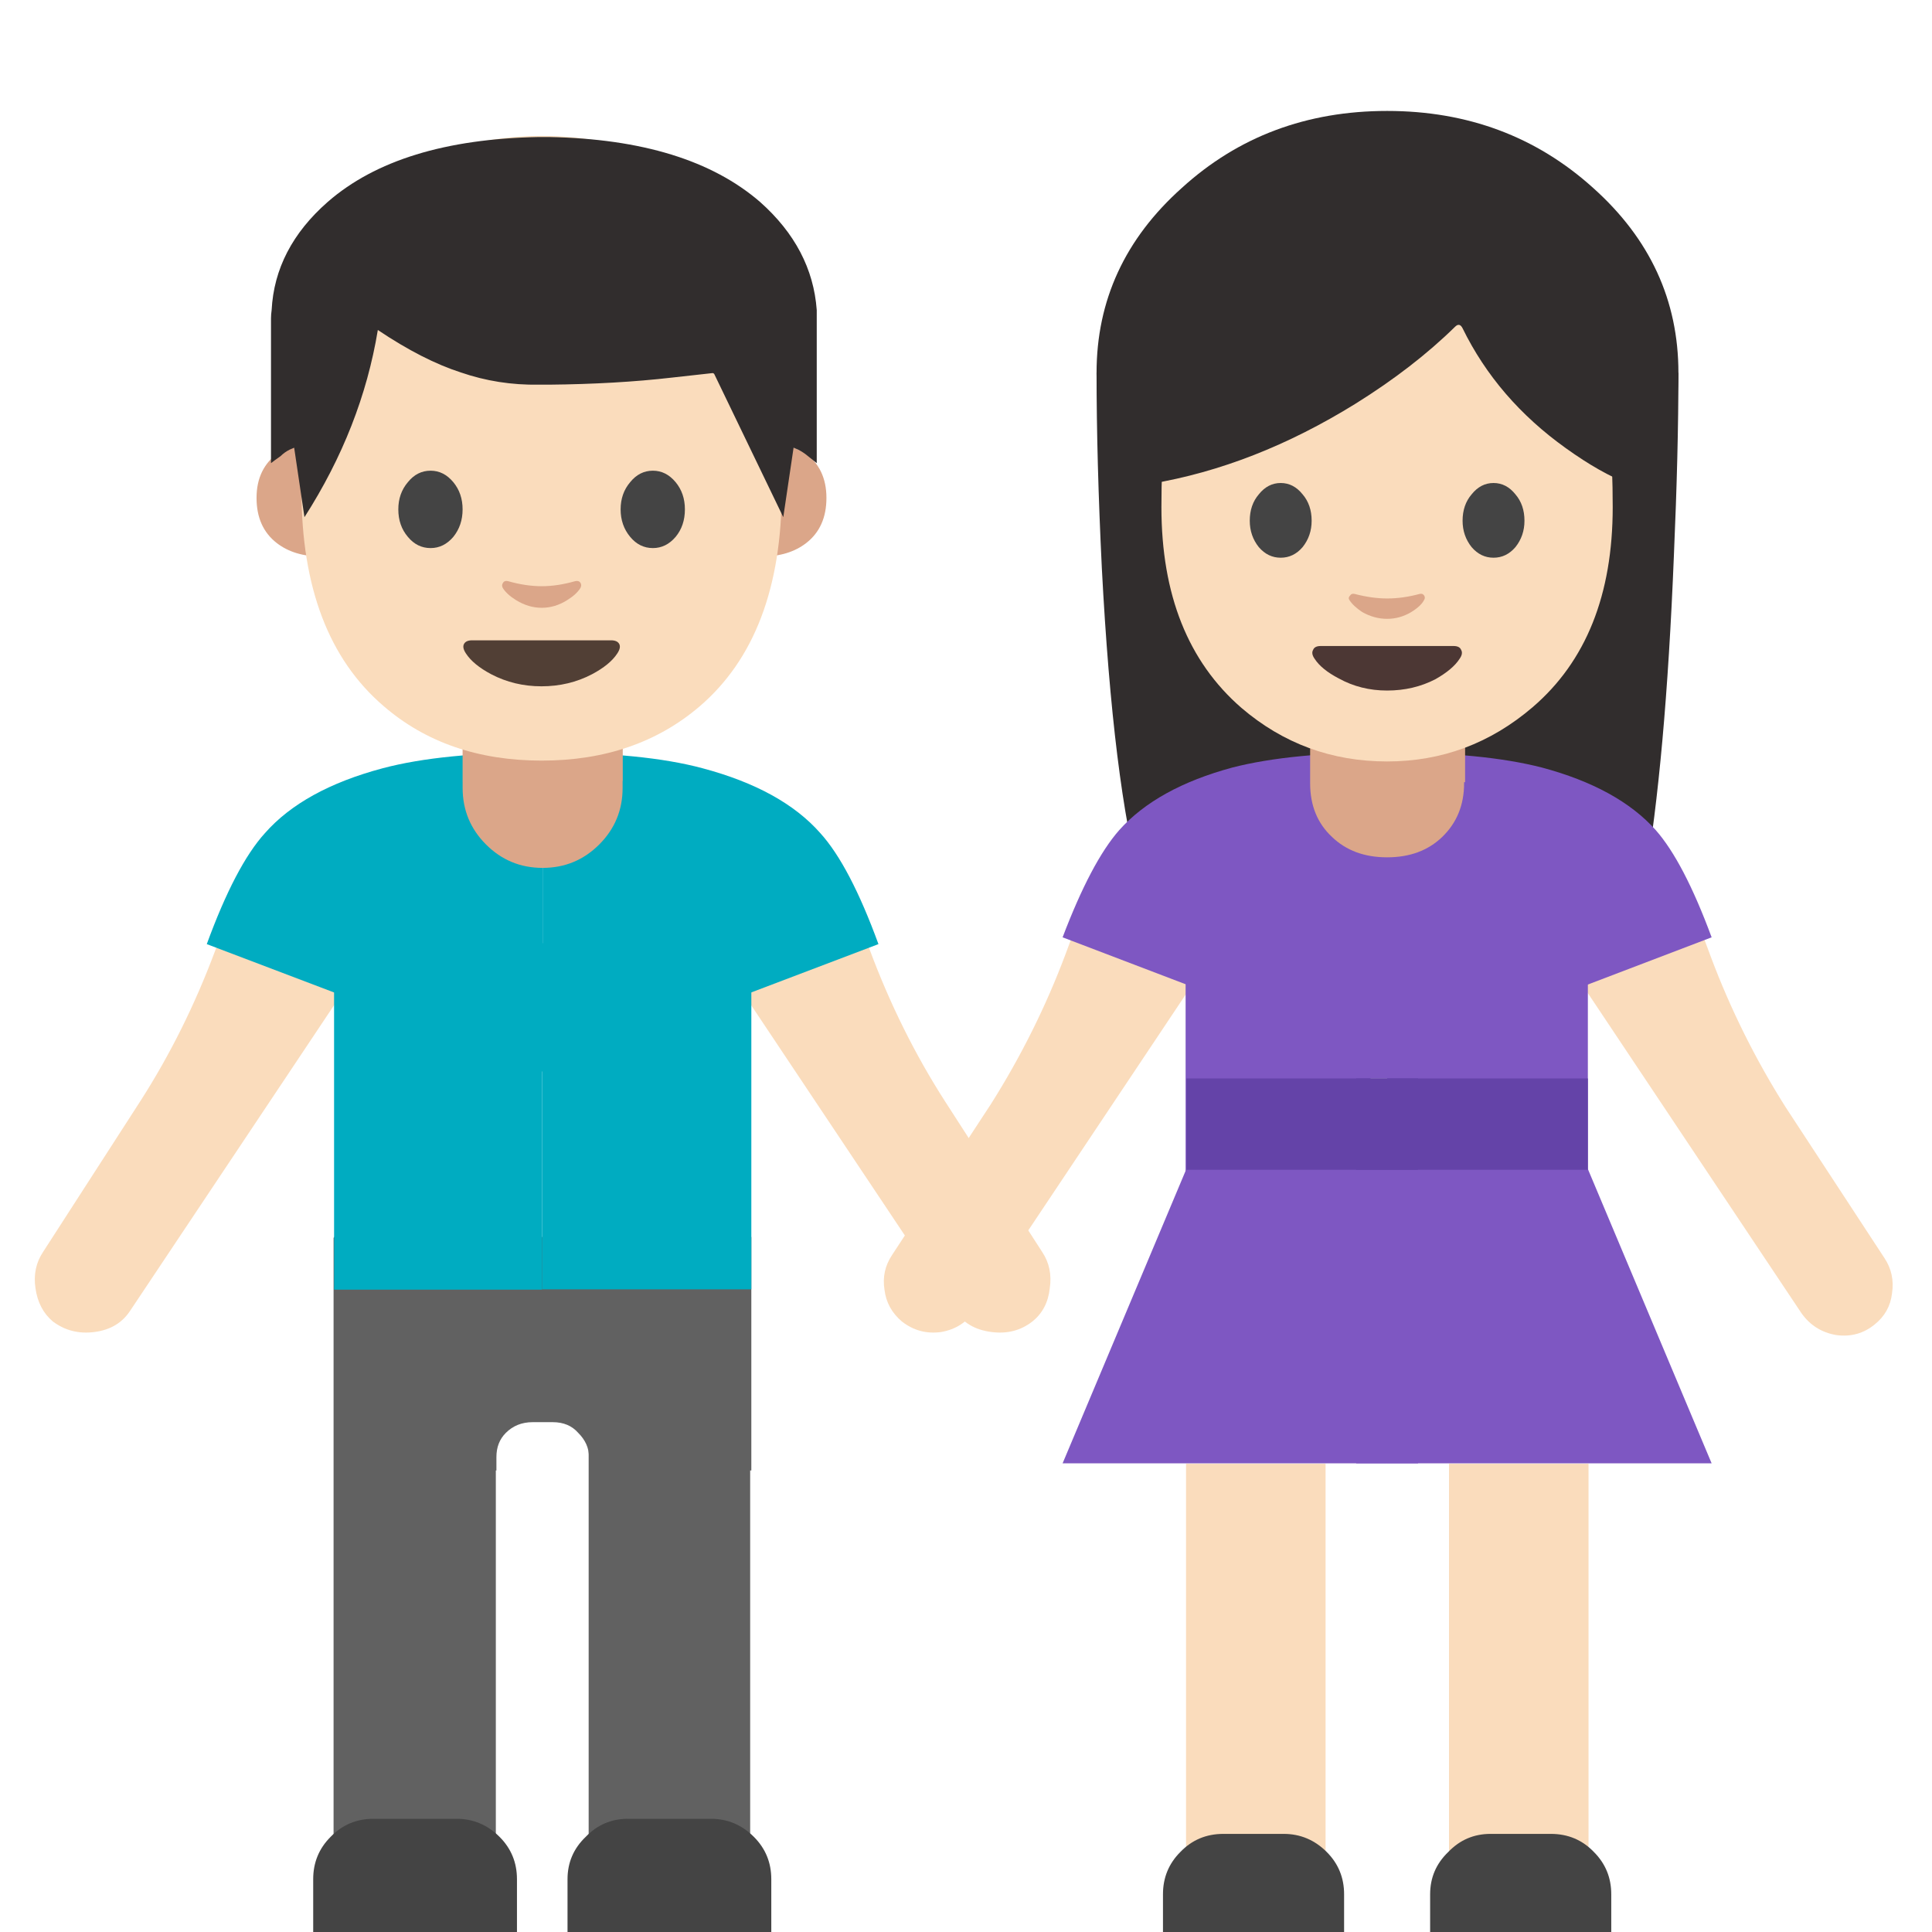
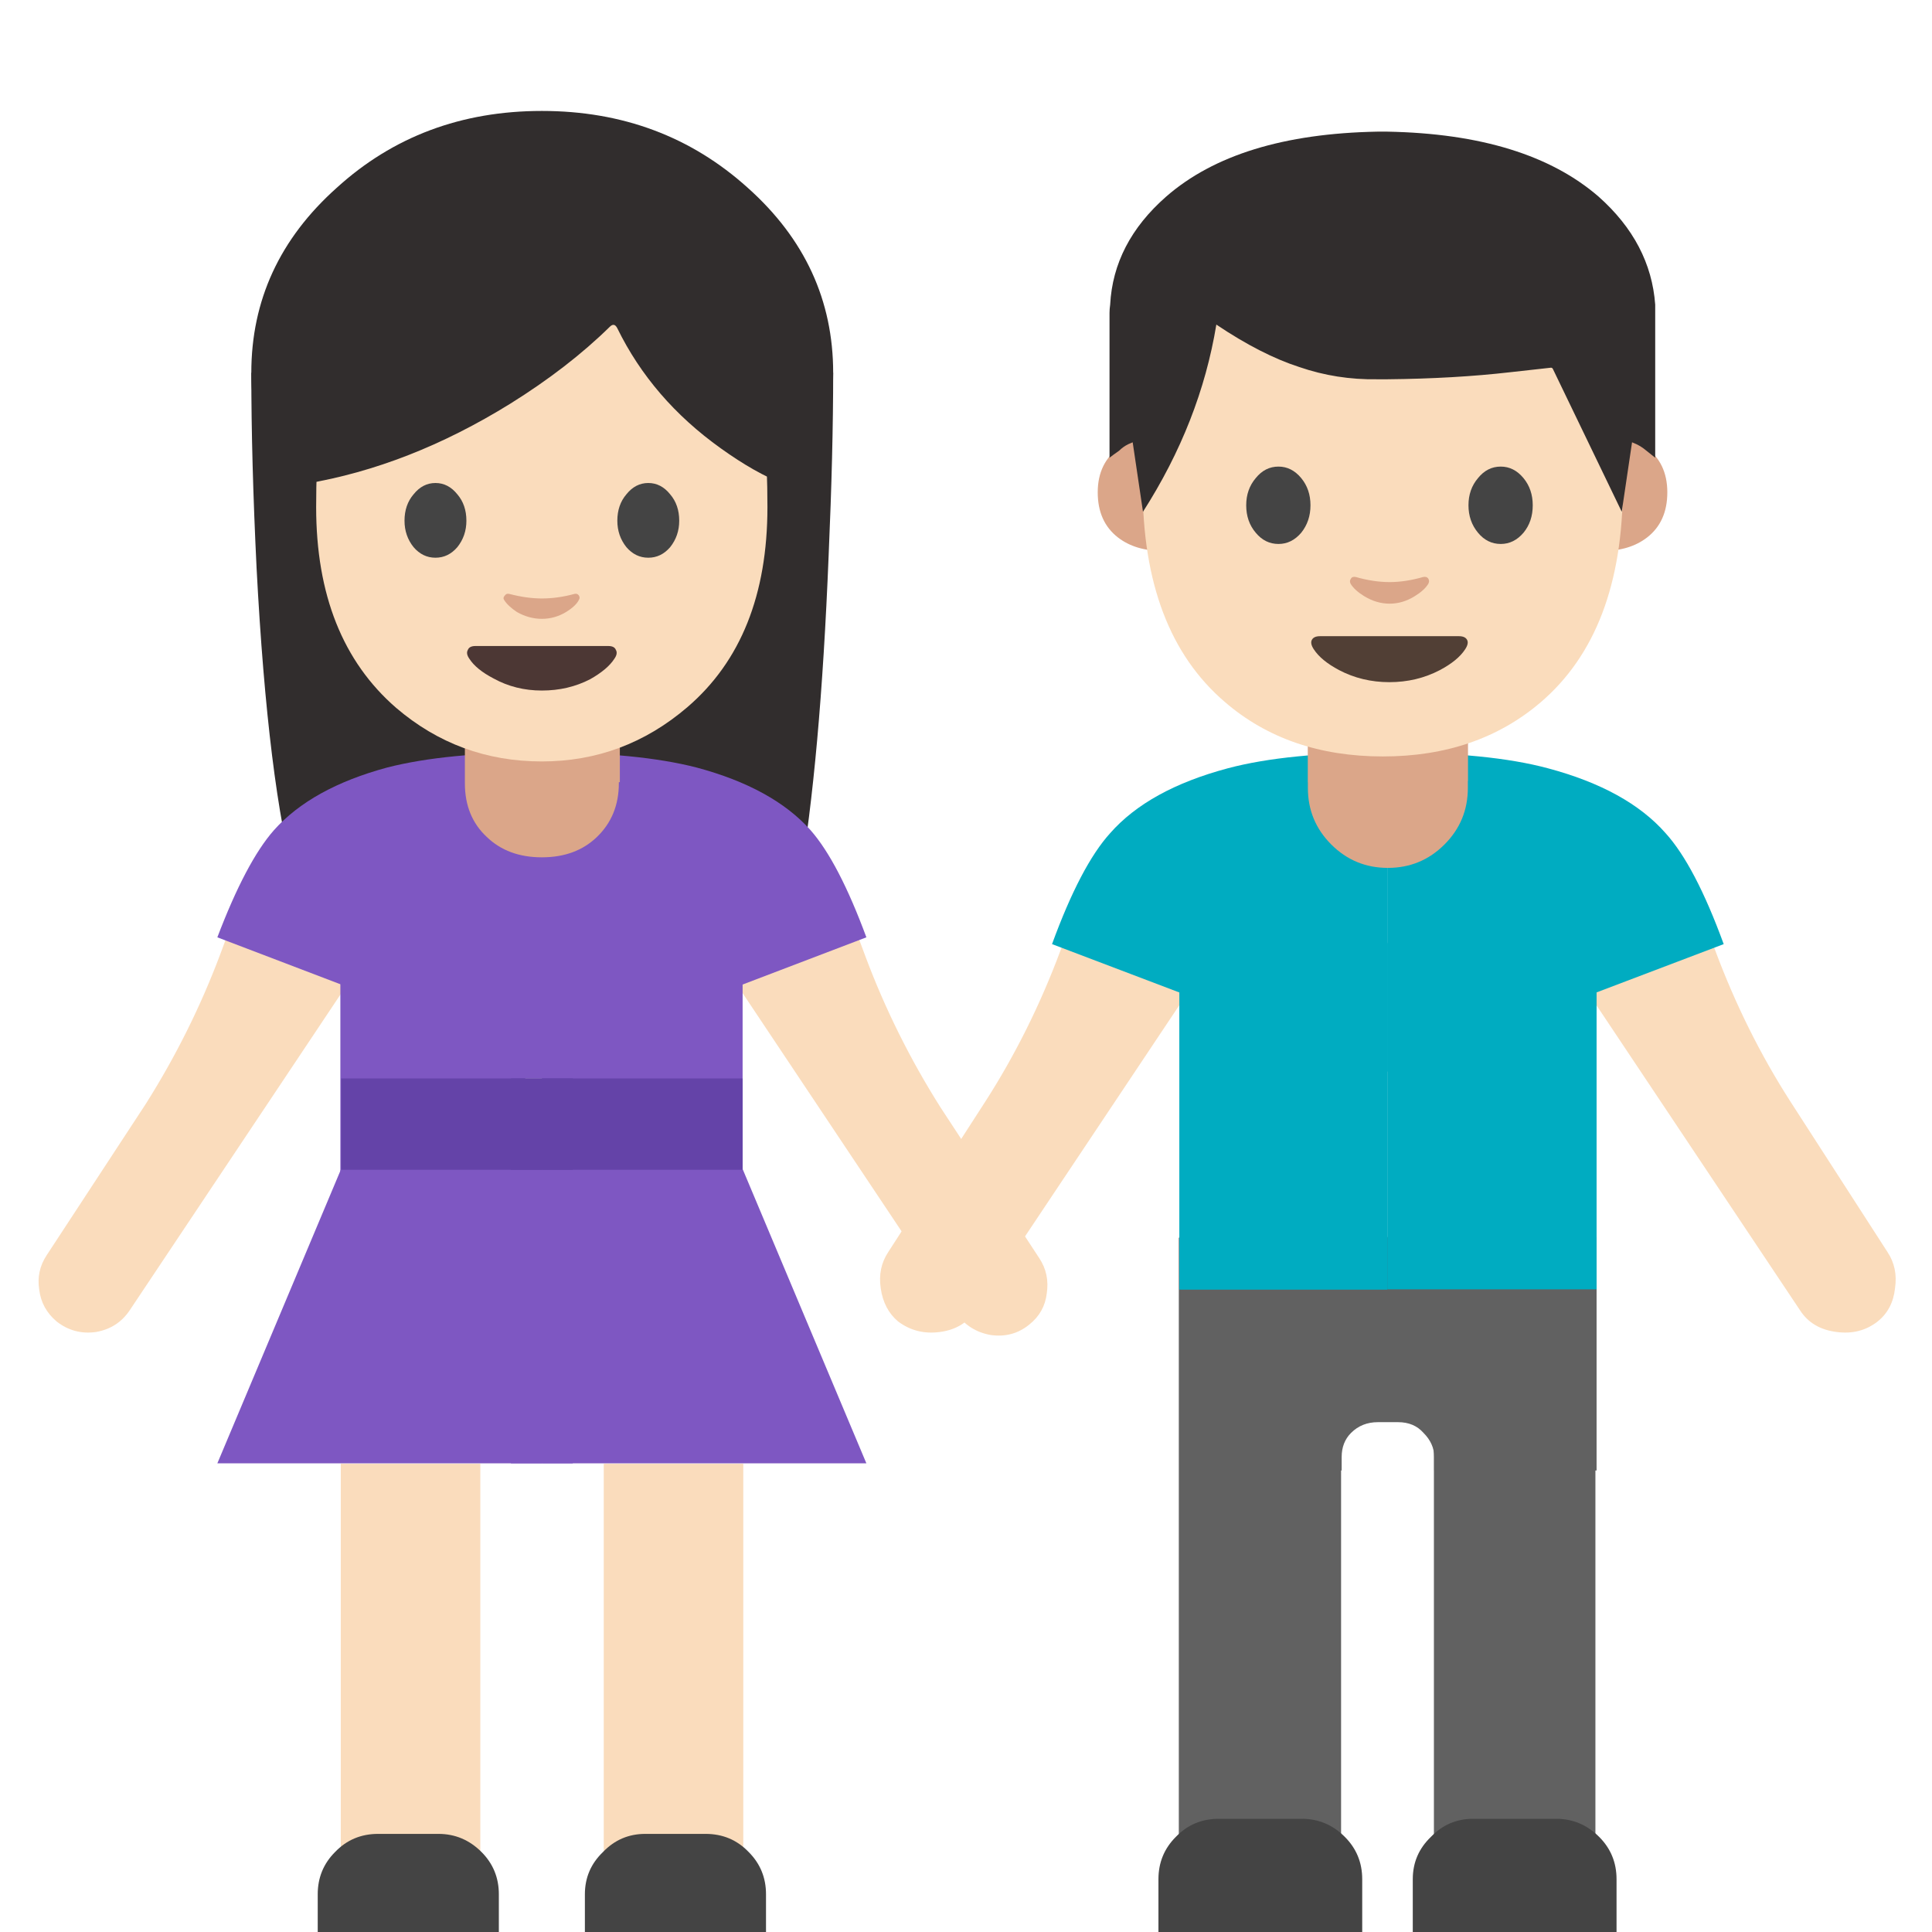
<svg xmlns="http://www.w3.org/2000/svg" xmlns:xlink="http://www.w3.org/1999/xlink" preserveAspectRatio="none" viewBox="0 0 72 72">
  <defs>
    <path id="a" fill="#312D2D" d="M110.9 36.8q.3-6.85.3-12.1H72.65q0 5.8.35 12.95.75 14.3 2.6 21 1.3 4.6 2.75 5.95 1.9 1.7 5-.6l17.1-.15q3.15 2.4 5.55.65 2.2-1.6 2.95-6 1.4-8.05 1.95-21.7z" />
    <path id="b" fill="#312D2D" d="M91.9 42q8 0 13.65-5.05 5.65-5.1 5.65-12.25 0-7.2-5.65-12.25-5.65-5.1-13.65-5.1t-13.6 5.1q-5.65 5.05-5.65 12.25 0 7.15 5.65 12.25Q83.9 42 91.9 42z" />
    <path id="c" fill="#FADCBC" d="M112.7 61.65l-9.4-2.35.3 4.1L119.35 87q.85 1.2 2.3 1.45 1.45.2 2.55-.7 1-.8 1.15-2.05.2-1.3-.5-2.35l-6.55-10q-3-4.75-4.95-9.95l-.65-1.75z" />
    <path id="d" fill="#FADCBC" d="M80.65 59.1l-9.4 2.35-.65 1.75q-1.95 5.2-4.95 9.95l-6.55 10q-.7 1.05-.5 2.3.15 1.25 1.15 2.1 1.15.9 2.6.7Q63.8 88 64.6 86.8l15.75-23.6.3-4.1z" />
    <path id="e" fill="#7E57C2" d="M91.9 70.3V49.85q-6.35 0-10.25 1-5 1.35-7.5 4.15-1.85 2.1-3.75 7.1l21.5 8.2z" />
    <path id="f" fill="#7E57C2" d="M88.65 55.7v15.75h5.3V55.7h-5.3z" />
    <path id="g" fill="#7E57C2" d="M90.8 79.4V62H78.55v17.4H90.8z" />
    <path id="h" fill="#7E57C2" d="M91.9 96.95v-19.5H78.6l-8.2 19.5h21.5z" />
    <path id="i" fill="#FADCBC" d="M54 71.8h5.2V54.55H54V71.8z" />
    <path id="j" fill="#FADCBC" d="M49.4 71.8V54.55h-5.2V71.8h5.2z" />
    <path id="k" fill="#444" d="M78.2 122.7q-1.15 1.15-1.15 2.8v2.5h12v-2.5q0-1.65-1.15-2.8-1.2-1.2-2.85-1.2h-4q-1.7 0-2.85 1.2z" />
    <path id="l" fill="#7E57C2" d="M91.9 49.85V70.3l21.5-8.2q-1.85-5-3.7-7.1-2.5-2.8-7.55-4.15-3.9-1-10.25-1z" />
    <path id="m" fill="#7E57C2" d="M105.2 79.4V62H91.9v17.4h13.3z" />
    <path id="n" fill="#7E57C2" d="M105.2 77.45H91.9v19.5h21.5l-8.2-19.5z" />
    <path id="o" fill="#444" d="M94.75 125.5v2.5h12v-2.5q0-1.65-1.15-2.8-1.15-1.2-2.85-1.2h-4q-1.65 0-2.8 1.2-1.2 1.15-1.2 2.8z" />
    <path id="p" fill="#DBA689" d="M97 46.75H86.8v5.15q0 2.2 1.45 3.55 1.4 1.35 3.65 1.35t3.65-1.35Q97 54.05 97 51.9v-5.15z" />
    <path id="q" fill="#DBA689" d="M54.55 29.15h.05V26.3q0-.6-.35-1.05-.4-.45-.9-.45h-3.3q-.5 0-.9.5-.3.45-.3 1.05v2.85l.75.2q1 .2 2.1.2 1.75 0 2.85-.45z" />
    <path id="r" fill="#7E57C2" d="M89.85 76.45v20.5h4.1v-20.5h-4.1z" />
    <path id="s" fill="#6443A8" d="M91.9 77.5v-6.05H78.6v6.05h13.3z" />
-     <path id="t" fill="#6443A8" d="M91.9 71.45v6.05h13.3v-6.05H91.9z" />
-     <path id="u" fill="#6443A8" d="M93.95 77.5v-6.05h-4.1v6.05h4.1z" />
+     <path id="t" fill="#6443A8" d="M105.2 77.5v-6.05H91.9v6.05h13.3z" />
+     <path id="u" fill="#6443A8" d="M89.85 71.45v6.05h4.1v-6.05h-4.1z" />
    <path id="v" fill="#FADCBC" d="M103.8 17.75q-3.55-6.2-11.9-6.2-8.35 0-11.9 6.2Q76.95 23 76.95 33.6q0 8.7 5.3 13.3 4.15 3.55 9.65 3.55 5.45 0 9.65-3.6 5.3-4.55 5.3-13.25 0-10.6-3.05-15.85z" />
    <path id="w" fill="#312D2D" d="M96.4 21.65q.3-.3.5.1 2.3 4.7 6.85 7.95 2.3 1.65 4.15 2.35v-14.2q-1.15-2.35-3.7-4.7Q99.05 8.4 92.05 8.4q-6.95 0-12.1 4.6-1.6 1.45-2.8 3.15l-.9 1.45v14.45q6.85-1.15 13.55-5.3 3.85-2.4 6.6-5.1z" />
    <path id="x" fill="#444" d="M86.9 34.5q0-1.05-.6-1.75-.6-.75-1.45-.75t-1.45.75q-.6.7-.6 1.75 0 1 .6 1.75.6.7 1.45.7t1.45-.7q.6-.75.6-1.75z" />
    <path id="y" fill="#444" d="M97.5 32.75q-.6.7-.6 1.75 0 1 .6 1.75.6.7 1.45.7t1.45-.7q.6-.75.6-1.75 0-1.05-.6-1.75-.6-.75-1.45-.75t-1.45.75z" />
    <path id="z" fill="#4C3734" d="M87.1 43.65q.45.7 1.6 1.3 1.45.8 3.2.8 1.75 0 3.2-.75 1.15-.65 1.6-1.35.25-.35.1-.6-.1-.25-.5-.25h-8.8q-.4 0-.5.25-.15.25.1.6z" />
    <path id="A" fill="#DBA689" d="M89.4 39.75q.25.4.85.8.8.45 1.65.45.85 0 1.6-.45.65-.4.85-.8.1-.15 0-.3t-.3-.1q-1.1.3-2.15.3-1 0-2.15-.3-.2-.05-.3.1-.15.15-.05.3z" />
    <path id="B" fill="#FADCBC" d="M24.4 63.2l.3-4.1-9.8 2.15-.65 1.75q-2 5.35-4.95 9.95l-6.45 10q-.7 1.05-.5 2.4.2 1.4 1.15 2.2 1.2.9 2.75.7 1.6-.2 2.4-1.45L24.4 63.2z" />
    <path id="C" fill="#00ACC1" d="M35.95 71V49.85q-6.65 0-10.6 1.05-5.25 1.4-7.8 4.3-1.95 2.15-3.85 7.35L35.95 71z" />
    <path id="D" fill="#FADCBC" d="M57 61.25l-9.8-2.15.3 4.1 15.75 23.6q.8 1.25 2.45 1.45 1.55.2 2.7-.7 1-.8 1.15-2.2.2-1.35-.5-2.4l-6.45-10q-2.95-4.6-4.95-9.95L57 61.25z" />
    <path id="E" fill="#00ACC1" d="M35.95 49.85V71l22.25-8.45q-1.9-5.2-3.85-7.35-2.55-2.9-7.8-4.3-3.9-1.05-10.6-1.05z" />
    <path id="F" fill="#616161" d="M32.85 81.95H22.1v45.7h10.75v-45.7z" />
    <path id="G" fill="#444" d="M34.25 128v-3.5q0-1.65-1.15-2.8-1.2-1.2-2.85-1.2h-5.5q-1.7 0-2.85 1.2-1.15 1.15-1.15 2.8v3.5h13.5z" />
    <path id="H" fill="#616161" d="M49.7 81.9H39v45.75h10.7V81.9z" />
    <path id="I" fill="#444" d="M47.1 120.5h-5.5q-1.65 0-2.8 1.2-1.2 1.15-1.2 2.8v3.5h13.5v-3.5q0-1.65-1.15-2.8-1.2-1.2-2.85-1.2z" />
    <path id="J" fill="#DBA689" d="M35.95 57.5q2.2 0 3.75-1.55 1.55-1.55 1.55-3.75v-4.5h-10.6v4.5q0 2.2 1.55 3.75 1.55 1.55 3.75 1.55z" />
    <path id="K" fill="#DBA689" d="M18.05 29.4q1 .2 2.15.2 1.9 0 3-.5v-2.9q0-.6-.35-1.05-.4-.5-.95-.5h-3.35q-.55 0-.95.5-.35.5-.35 1.1v2.9l.8.25z" />
    <path id="L" fill="#616161" d="M28 46.1H12.45v8.7h6.05v-.5q0-.55.35-.9.4-.4 1-.4h.75q.6 0 .95.4.4.4.4.9v.5H28v-8.7z" />
    <path id="M" fill="#00ACC1" d="M28 48.05v-12.9h-7.8v12.9H28z" />
    <path id="N" fill="#00ACC1" d="M12.45 35.1v10.95h7.75V35.1h-7.75z" />
    <path id="O" fill="#DBA689" d="M106.9 66.05h-3.6v20.3q4.75 0 7.85-2.4 3.6-2.8 3.6-8.05 0-5.3-3.9-8.1l-3.95-1.75z" />
    <path id="P" fill="#DBA689" d="M24.7 66.05h-3.65l-3.9 1.75q-3.95 2.8-3.95 8.1 0 5.25 3.6 8.05 3.1 2.4 7.9 2.4v-20.3z" />
    <path id="Q" fill="#FADCBC" d="M106.75 73.8q0-30.45-8.65-45.45Q87.85 10.6 64 10.6q-23.9 0-34.15 17.75-8.65 15-8.65 45.45 0 25.9 14.6 38.45Q47.05 122 64 122q16.8 0 28.1-9.65 14.65-12.55 14.65-38.55z" />
    <path id="R" fill="#444" d="M40.15 72.35q-1.7 2-1.7 4.85 0 2.9 1.7 4.9 1.65 2 4.05 2 2.35 0 4.05-2 1.65-2.05 1.65-4.9 0-2.85-1.65-4.85-1.7-2.05-4.05-2.05-2.4 0-4.05 2.05z" />
    <path id="S" fill="#444" d="M87.85 72.35q-1.7-2.05-4.05-2.05-2.4 0-4.05 2.05-1.7 2-1.7 4.85 0 2.85 1.7 4.9 1.65 2 4.05 2 2.35 0 4.05-2 1.65-2 1.65-4.9 0-2.85-1.65-4.85z" />
    <path id="T" fill="#513F35" d="M63.95 108.75q4.9 0 9-2.15 3.2-1.7 4.5-3.7.7-1.05.35-1.7-.35-.65-1.45-.65H51.6q-1.1 0-1.45.65-.35.65.35 1.7 1.3 2 4.5 3.7 4.1 2.15 8.95 2.15z" />
    <path id="U" fill="#DBA689" d="M58 90q-.65-.15-.9.3-.3.4-.05.9.7 1.15 2.4 2.2 2.2 1.35 4.55 1.35 2.35 0 4.5-1.35 1.7-1.05 2.4-2.2.25-.5 0-.9-.3-.45-.95-.3-3.15.9-5.95.9-2.85 0-6-.9z" />
    <path id="V" fill="#312D2D" d="M57.2 19.2q-.35-4.8-4.4-8.4-5.6-4.85-16.4-5.05h-.8q-10.85.2-16.4 5.05-4.1 3.6-4.35 8.4-.05.35-.05.65V31.1q.25-.2.75-.55.3-.3.7-.5l.35-.15.8 5.4q4.45-6.95 5.7-14.55 3.5 2.35 6.45 3.3 2.9 1 6.05.95h.8q5.2-.05 9.55-.55l3.15-.35q.1 0 .15.1l5.35 11.1.8-5.4.35.15q.4.2.7.45l.75.6V19.85v-.65z" />
  </defs>
-   <use transform="scale(.5625)" xlink:href="#a" />
-   <use transform="scale(.5625)" xlink:href="#b" />
-   <use transform="scale(.5625)" xlink:href="#c" />
-   <use transform="scale(.5625)" xlink:href="#d" />
-   <use transform="scale(.5625)" xlink:href="#e" />
-   <use transform="scale(.5625)" xlink:href="#f" />
-   <use transform="scale(.5625)" xlink:href="#g" />
-   <use transform="scale(.5625)" xlink:href="#h" />
-   <use xlink:href="#i" />
-   <use xlink:href="#j" />
-   <use transform="scale(.5625)" xlink:href="#k" />
-   <use transform="scale(.5625)" xlink:href="#l" />
-   <use transform="scale(.5625)" xlink:href="#m" />
-   <use transform="scale(.5625)" xlink:href="#n" />
-   <use transform="scale(.5625)" xlink:href="#o" />
-   <use transform="scale(.5625)" xlink:href="#p" />
-   <use xlink:href="#q" />
-   <use transform="scale(.5625)" xlink:href="#r" />
-   <use transform="scale(.5625)" xlink:href="#s" />
-   <use transform="scale(.5625)" xlink:href="#t" />
-   <use transform="scale(.5625)" xlink:href="#u" />
-   <use transform="scale(.56248)" xlink:href="#v" />
-   <use transform="scale(.5625)" xlink:href="#w" />
-   <use transform="scale(.5625)" xlink:href="#x" />
-   <use transform="scale(.5625)" xlink:href="#y" />
-   <use transform="scale(.5625)" xlink:href="#z" />
-   <use transform="scale(.5625)" xlink:href="#A" />
-   <use transform="scale(.5625)" xlink:href="#B" />
-   <use transform="scale(.5625)" xlink:href="#C" />
-   <use transform="scale(.5625)" xlink:href="#D" />
-   <use transform="scale(.5625)" xlink:href="#E" />
-   <use transform="matrix(.5625 0 0 .56345 0 -.05)" xlink:href="#F" />
-   <use transform="scale(.5625)" xlink:href="#G" />
-   <use transform="translate(0 .05) scale(.5625)" xlink:href="#H" />
-   <use transform="scale(.5625)" xlink:href="#I" />
-   <use transform="scale(.5625)" xlink:href="#J" />
-   <use xlink:href="#K" />
-   <use xlink:href="#L" />
-   <use xlink:href="#M" />
-   <use transform="matrix(1 0 0 1.18265 0 -6.4)" xlink:href="#N" />
-   <use transform="matrix(.20914 0 0 .2089 6.8 2.7)" xlink:href="#O" />
-   <use transform="matrix(.20914 0 0 .2089 6.8 2.7)" xlink:href="#P" />
-   <use transform="matrix(.20921 0 0 .20898 6.8 2.85)" xlink:href="#Q" />
-   <use transform="matrix(.20921 0 0 .20898 6.8 2.85)" xlink:href="#R" />
-   <use transform="matrix(.20921 0 0 .20898 6.8 2.85)" xlink:href="#S" />
-   <use transform="matrix(.20921 0 0 .20898 6.8 2.85)" xlink:href="#T" />
-   <use transform="matrix(.20921 0 0 .20898 6.8 2.85)" xlink:href="#U" />
-   <use transform="matrix(.47968 0 0 .47942 3 2.35)" xlink:href="#V" />
+   <use transform="translate(-31.5) scale(.5625)" xlink:href="#a" />
+   <use transform="translate(-31.5) scale(.5625)" xlink:href="#b" />
+   <use transform="translate(-31.5) scale(.5625)" xlink:href="#c" />
+   <use transform="translate(-31.5) scale(.5625)" xlink:href="#d" />
+   <use transform="translate(-31.5) scale(.5625)" xlink:href="#e" />
+   <use transform="translate(-31.5) scale(.5625)" xlink:href="#f" />
+   <use transform="translate(-31.5) scale(.5625)" xlink:href="#g" />
+   <use transform="translate(-31.5) scale(.5625)" xlink:href="#h" />
+   <use transform="translate(-31.5)" xlink:href="#i" />
+   <use transform="translate(-31.5)" xlink:href="#j" />
+   <use transform="translate(-31.5) scale(.5625)" xlink:href="#k" />
+   <use transform="translate(-31.5) scale(.5625)" xlink:href="#l" />
+   <use transform="translate(-31.5) scale(.5625)" xlink:href="#m" />
+   <use transform="translate(-31.5) scale(.5625)" xlink:href="#n" />
+   <use transform="translate(-31.5) scale(.5625)" xlink:href="#o" />
+   <use transform="translate(-31.5) scale(.5625)" xlink:href="#p" />
+   <use transform="translate(-31.5)" xlink:href="#q" />
+   <use transform="translate(-31.5) scale(.5625)" xlink:href="#r" />
+   <use transform="translate(-31.5) scale(.5625)" xlink:href="#s" />
+   <use transform="translate(-31.5) scale(.5625)" xlink:href="#t" />
+   <use transform="translate(-31.5) scale(.5625)" xlink:href="#u" />
+   <use transform="matrix(.56247 0 0 .56247 -31.5 0)" xlink:href="#v" />
+   <use transform="translate(-31.5) scale(.5625)" xlink:href="#w" />
+   <use transform="translate(-31.5) scale(.5625)" xlink:href="#x" />
+   <use transform="translate(-31.5) scale(.5625)" xlink:href="#y" />
+   <use transform="translate(-31.5) scale(.5625)" xlink:href="#z" />
+   <use transform="translate(-31.5) scale(.5625)" xlink:href="#A" />
+   <use transform="translate(31.5) scale(.5625)" xlink:href="#B" />
+   <use transform="translate(31.5) scale(.5625)" xlink:href="#C" />
+   <use transform="translate(31.5) scale(.5625)" xlink:href="#D" />
+   <use transform="translate(31.5) scale(.5625)" xlink:href="#E" />
+   <use transform="matrix(.5625 0 0 .56345 31.5 -.05)" xlink:href="#F" />
+   <use transform="translate(31.5) scale(.5625)" xlink:href="#G" />
+   <use transform="translate(31.5 .05) scale(.5625)" xlink:href="#H" />
+   <use transform="translate(31.5) scale(.5625)" xlink:href="#I" />
+   <use transform="translate(31.5) scale(.5625)" xlink:href="#J" />
+   <use transform="translate(31.5)" xlink:href="#K" />
+   <use transform="translate(31.5)" xlink:href="#L" />
+   <use transform="translate(31.5)" xlink:href="#M" />
+   <use transform="matrix(1 0 0 1.18265 31.5 -6.4)" xlink:href="#N" />
+   <use transform="matrix(.20903 0 0 .2088 38.15 2.5)" xlink:href="#O" />
+   <use transform="matrix(.20903 0 0 .2088 38.15 2.5)" xlink:href="#P" />
+   <use transform="matrix(.20917 0 0 .20894 38.15 2.7)" xlink:href="#Q" />
+   <use transform="matrix(.20917 0 0 .20894 38.4 2.7)" xlink:href="#R" />
+   <use transform="matrix(.20917 0 0 .20894 38.4 2.7)" xlink:href="#S" />
+   <use transform="matrix(.20917 0 0 .20894 38.4 2.7)" xlink:href="#T" />
+   <use transform="matrix(.20917 0 0 .20894 38.4 2.7)" xlink:href="#U" />
+   <use transform="matrix(.47963 0 0 .47937 34.25 2.15)" xlink:href="#V" />
</svg>
